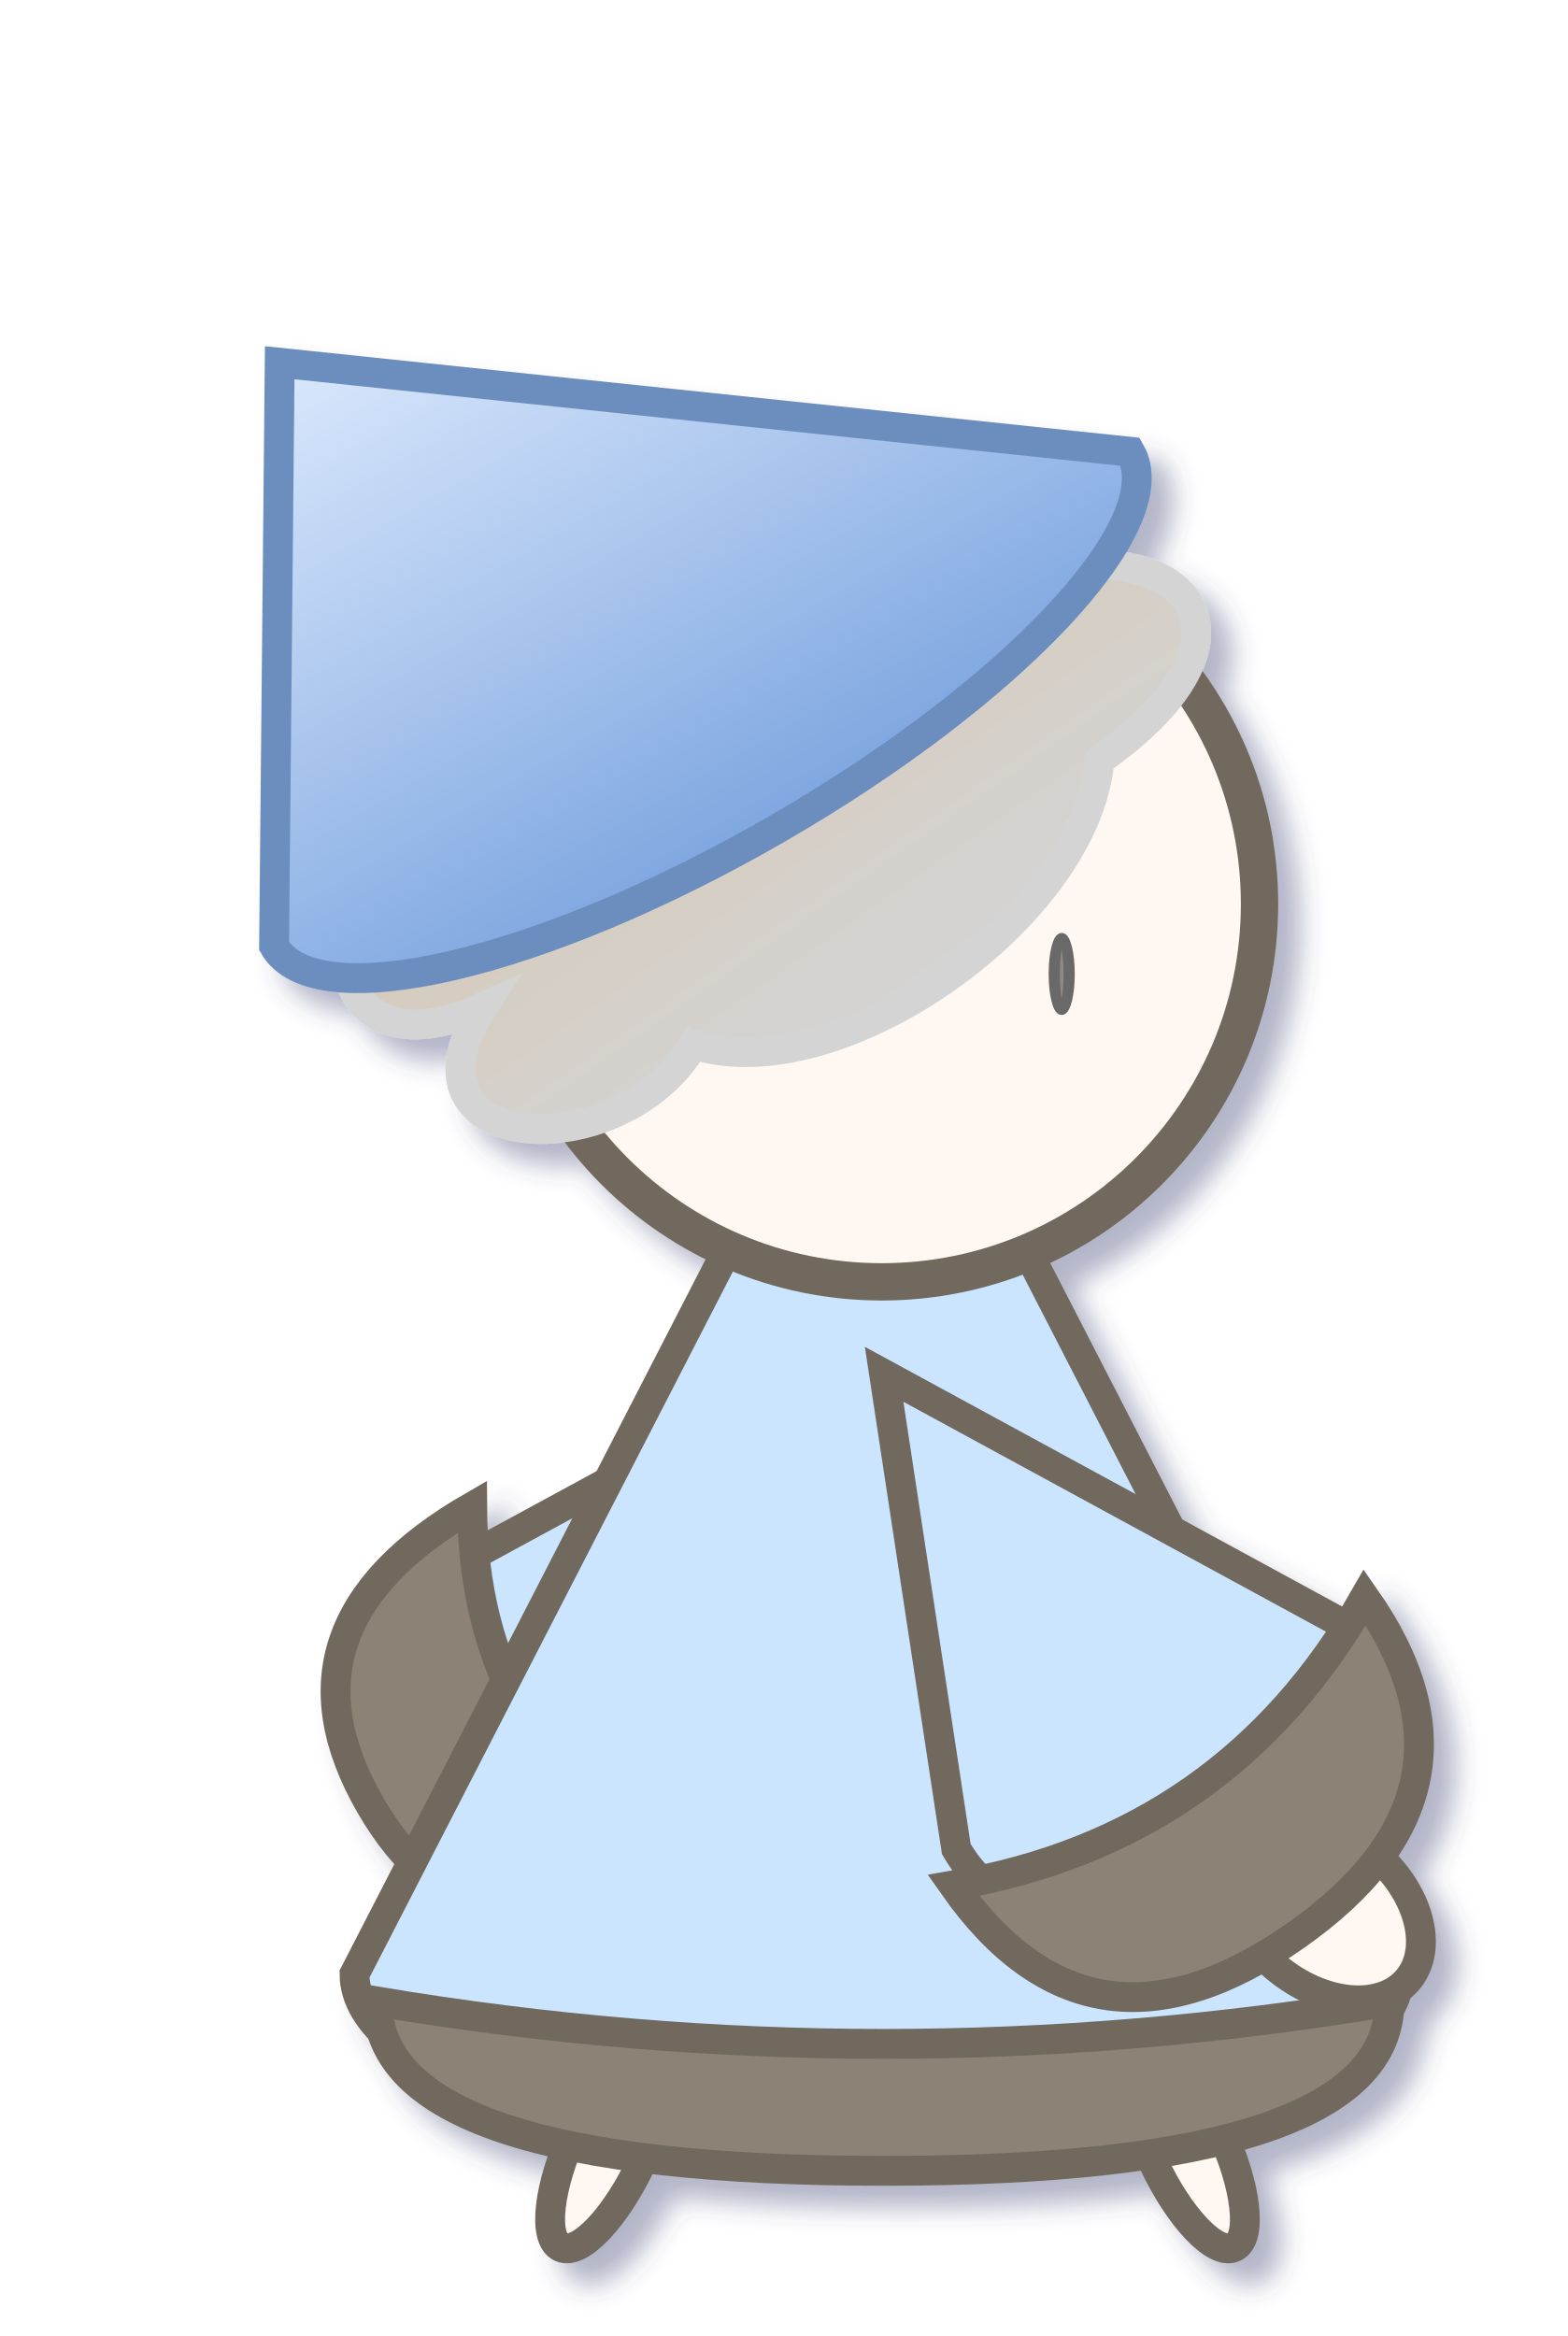
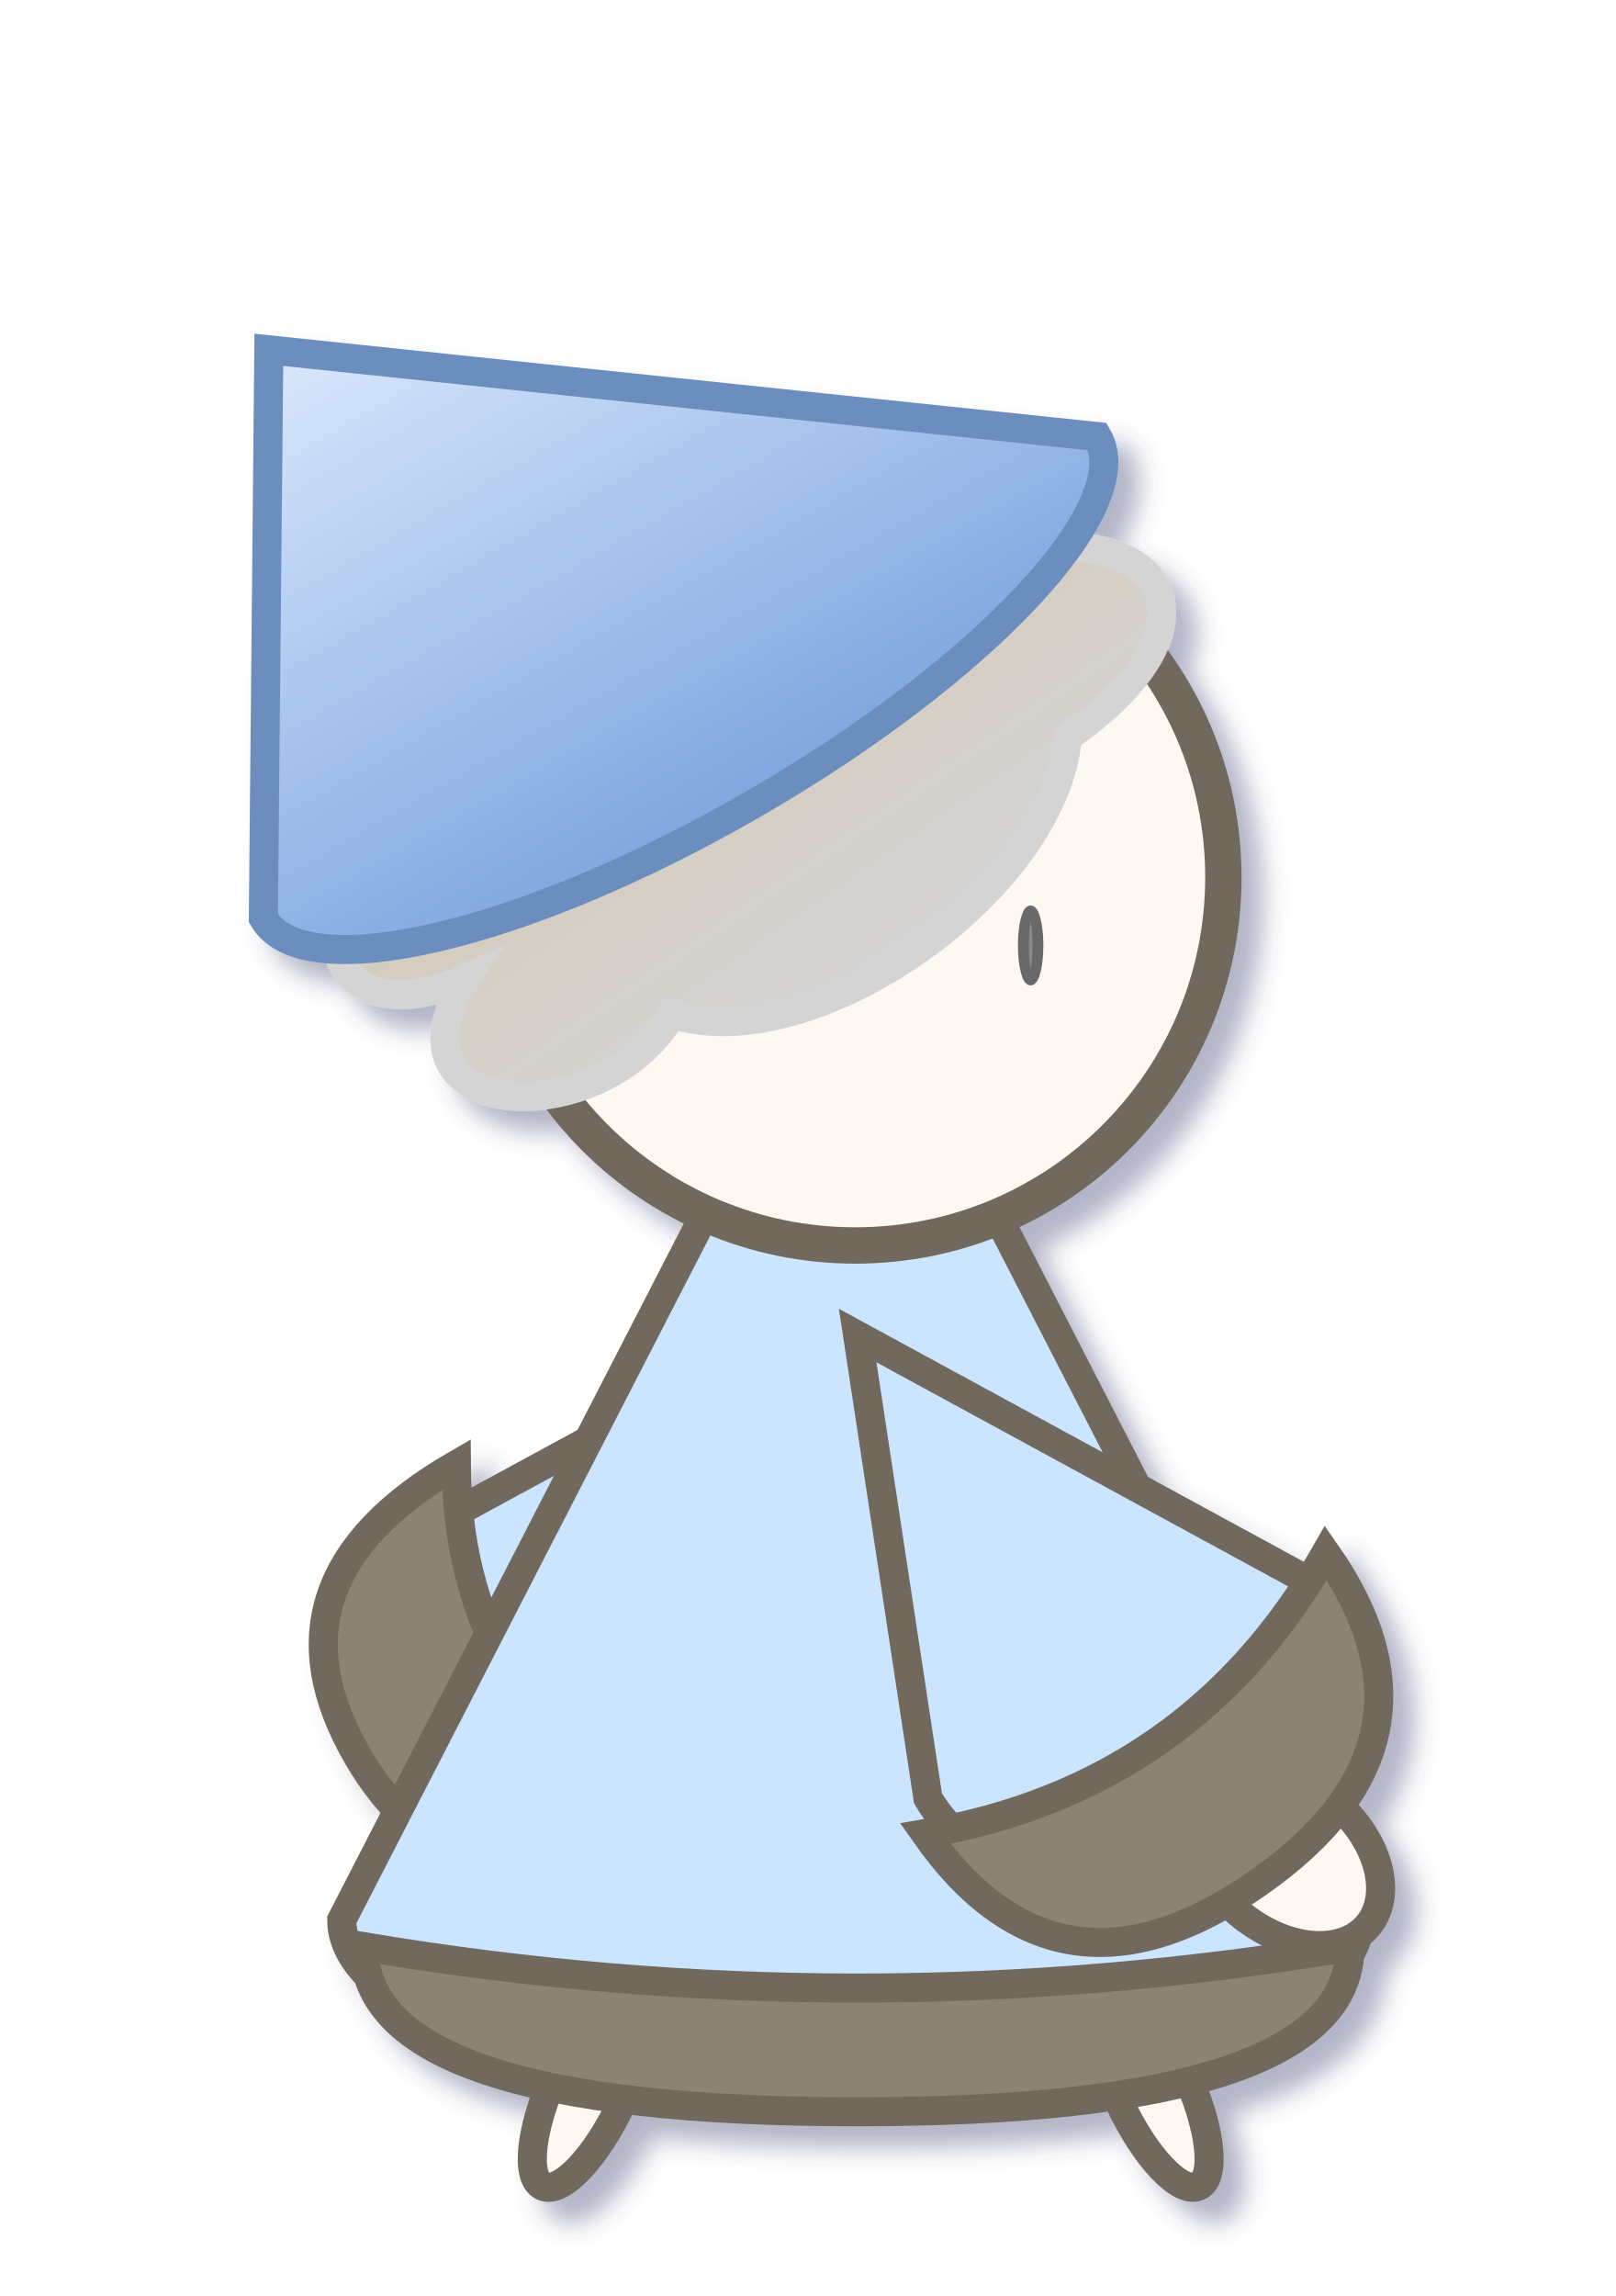
- <svg xmlns="http://www.w3.org/2000/svg" version="1.1" width="210" height="313" viewBox="-0.5 -0.5 210 313" content="&lt;mxfile host=&quot;app.diagrams.net&quot; modified=&quot;2021-12-31T03:40:05.781Z&quot; agent=&quot;5.0 (Macintosh; Intel Mac OS X 10_15_7) AppleWebKit/537.36 (KHTML, like Gecko) Chrome/96.0.466.110 Safari/537.36&quot; etag=&quot;w5qGr1hfaMdJa3bD-ucm&quot; version=&quot;16.1.2&quot; type=&quot;google&quot;&gt;&lt;diagram id=&quot;vHm8DSp5_V_MYv5mxTtq&quot; name=&quot;Page-1&quot;&gt;3Vhdj5s4FP01eYyFPwDz2JBJR9qpumpU9ePNASd4h+CUOE3SX187QMCB7rA7nmp2hRTBsXHgnHvvuWaC4+3pbcl22TuZ8nyCvPQ0wfMJQoFH9K8BzhVAqFcBm1KkFQRbYCl+8Bpsph1EyvfWRCVlrsTOBhNZFDxRFsbKUh7taWuZ2/+6YxveA5YJy/voJ5GqrEIpClv8notN1vwzDKJqZMuayfWb7DOWymNnVXw3wXEpparOtqeY54a7hpfqvsUvRq8PVvJCjbnhuCpWO4UkXX1avj/9+Ca2X8/T5j2+s/xQv3H9tOrcUPCdl0poRh7Yiud/yr1QQhZ6aCWVktsJnjUT3uRiYwaU3Gk0U9tcX0B9ql99ZxbbnjYmSMCK7UUCtGRcszC7xIoHSGTOz5fz8HKXKuUjj2Uuy8uD4FCT68+vI40eRCNrkeedmUnC/fVa46VUrH5c7OvrPmk1j+Yd+OlWHR3VXG65Ks96SjPqQ4D86q46qGHUQsc2SoIayjoBEtXRwOq43FzXb6XTJ7V6w0q++/i5SB7I27tCyS/Zh3NxVv4U06eVbHQ4GZ5mx0wovtyxxEBHLYwtWm7knrHkcVPKQ5F22F0s5jQODeuyUB08iMzxPOVorHOL2MpNTTVwox3xLOEQ8kGAesJhCGhfOl/Pxc9XbzAPMXpaPb2Mrnr8aeWeQf9isQgX8JZ+R5mDSADsxEFRn/ym8nepxw6yZpB3GLxe3l3RfrWkV0P6iGD/Tabjt55DfUee8wJ1ChLal4wMaAaDF/MX/3/rL5Erd4ki4CM717SVoH66IQSCAYeBWFsMfL6AwxZDXm+pm/pGglSUuoWvkCPfK0eu40eAYluVwANB2FfFAzDsq4IigB34/sMfX/+K2f37b+FSzlKY0fjLfAodasL2u2oHtBYnnv4N8WPFc+Y/djFrWmDLftoG2kqIDu48IUYUtJb7prSl8rDK+d1YTW6rzxtzDElwrW0uIh7jmz4Lkv7uBIFBwl/K8/Gr8Xz8whvNKXbkJ8gLQUhsISMCmnauu9P0gDdQuSgBzbbQfT8wwk7+o/2A72y/A4F32w+goX5geMMZhKD5PuNevujfVL8kl4d0hBPV+Zlo7njpWNs5MccYbedBHM7M8+hikApurX9dxUpcV46HCKC28DoVUdD3Pd3wDVRh6qAHHFQdjVD9d1XhThEOx4XIk4KnjNN1MlSN+36bUL5aD8dGyFnAXe0JPAp824xJv35DXRbIUCCEgPzzWNCX7Wfly1jn2zy++wk=&lt;/diagram&gt;&lt;/mxfile&gt;" style="background-color: rgb(255, 255, 255);">
+ <svg xmlns="http://www.w3.org/2000/svg">
  <defs>
    <linearGradient x1="0%" y1="0%" x2="0%" y2="100%" id="mx-gradient-d6c7b1-1-d4d4d4-1-s-0">
      <stop offset="0%" style="stop-color: rgb(214, 199, 177); stop-opacity: 1;" />
      <stop offset="100%" style="stop-color: rgb(212, 212, 212); stop-opacity: 1;" />
    </linearGradient>
    <linearGradient x1="0%" y1="0%" x2="0%" y2="100%" id="mx-gradient-dae8fc-1-7ea6e0-1-s-0">
      <stop offset="0%" style="stop-color: rgb(218, 232, 252); stop-opacity: 1;" />
      <stop offset="100%" style="stop-color: rgb(126, 166, 224); stop-opacity: 1;" />
    </linearGradient>
    <filter id="dropShadow">
      <feGaussianBlur in="SourceAlpha" stdDeviation="1.7" result="blur" />
      <feOffset in="blur" dx="3" dy="3" result="offsetBlur" />
      <feFlood flood-color="#3D4574" flood-opacity="0.4" result="offsetColor" />
      <feComposite in="offsetColor" in2="offsetBlur" operator="in" result="offsetBlur" />
      <feBlend in="SourceGraphic" in2="offsetBlur" />
    </filter>
  </defs>
  <g filter="url(#dropShadow)">
    <path d="M 90.1 171.25 L 123.25 235.15 C 123.25 249.56 108.7 261.25 90.75 261.25 C 72.8 261.25 58.25 249.56 58.25 235.15 Z" fill="#cce5ff" stroke="#71695d" stroke-width="4" stroke-miterlimit="10" transform="rotate(35,90.75,216.25)" pointer-events="all" />
    <path d="M 47 205.62 Q 78.8 205.62 78.8 233.44 Q 78.8 261.25 47 261.25 Q 62.9 233.44 47 205.62 Z" fill="#8c8274" stroke="#71695d" stroke-width="4" stroke-miterlimit="10" transform="rotate(-210,62.9,233.43)" pointer-events="all" />
    <ellipse cx="158.5" cy="287" rx="5" ry="15" fill="#fff7f1" stroke="#71695d" stroke-width="4" transform="rotate(-25,158.5,287)" pointer-events="all" />
    <ellipse cx="81" cy="287" rx="5" ry="15" fill="#fff7f1" stroke="#71695d" stroke-width="4" transform="rotate(25,81,287)" pointer-events="all" />
    <path d="M 117 128 L 187 264 C 187 277.25 155.66 288 117 288 C 78.34 288 47 277.25 47 264 Z" fill="#cce5ff" stroke="#71695d" stroke-width="4" stroke-miterlimit="10" pointer-events="all" />
    <path d="M 106.52 211.22 Q 129.2 211.22 129.2 279.03 Q 129.2 346.83 106.52 346.83 Q 117.86 279.03 106.52 211.22 Z" fill="#8c8274" stroke="#71695d" stroke-width="4" stroke-miterlimit="10" transform="rotate(90,117.86,279.03)" pointer-events="all" />
    <ellipse cx="176.91" cy="255.34" rx="10.085" ry="14.665" fill="#fff7f1" stroke="#71695d" stroke-width="4" transform="rotate(130,176.91,255.34)" pointer-events="all" />
    <ellipse cx="117.63" cy="120.63" rx="50.625" ry="50.625" fill="#fff7f1" stroke="#71695d" stroke-width="5" pointer-events="all" />
    <ellipse cx="141.75" cy="130" rx="1.25" ry="5" fill="#8a8a8a" stroke="#696969" pointer-events="all" />
    <ellipse cx="141.75" cy="130" rx="0.75" ry="4.5" fill="none" stroke="#696969" pointer-events="all" />
    <path d="M 138.17 174.69 L 174.81 234.6 C 174.81 248.11 161.36 259.07 144.78 259.07 C 128.19 259.07 114.74 248.11 114.74 234.6 Z" fill="#cce5ff" stroke="#71695d" stroke-width="4" stroke-miterlimit="10" transform="rotate(-30,144.77,216.88)" pointer-events="all" />
    <path d="M 148.02 212.22 Q 179.82 212.22 179.82 245.86 Q 179.82 279.49 148.02 279.49 Q 163.92 245.86 148.02 212.22 Z" fill="#8c8274" stroke="#71695d" stroke-width="4" stroke-miterlimit="10" transform="rotate(55,163.92,245.86)" pointer-events="all" />
    <path d="M 65.69 84.51 C 38.59 84.51 31.82 104.76 53.5 108.81 C 31.82 117.72 56.21 137.16 73.82 129.06 C 86.02 145.26 126.67 145.26 140.22 129.06 C 167.32 129.06 167.32 112.86 150.38 104.76 C 167.32 88.56 140.22 72.36 116.51 80.46 C 99.57 68.31 72.47 68.31 65.69 84.51 Z" fill="url(#mx-gradient-d6c7b1-1-d4d4d4-1-s-0)" stroke="#d4d4d4" stroke-width="4" stroke-miterlimit="10" transform="rotate(-35,99.57,104.76)" pointer-events="all" />
    <path d="M 55.28 29 L 148 96.31 C 148 107.41 118.35 116.41 81.77 116.41 C 45.2 116.41 15.55 107.41 15.55 96.31 Z" fill="url(#mx-gradient-dae8fc-1-7ea6e0-1-s-0)" stroke="#6c8ebf" stroke-width="4" stroke-miterlimit="10" transform="rotate(-30,81.77,72.71)" pointer-events="all" />
  </g>
</svg>
